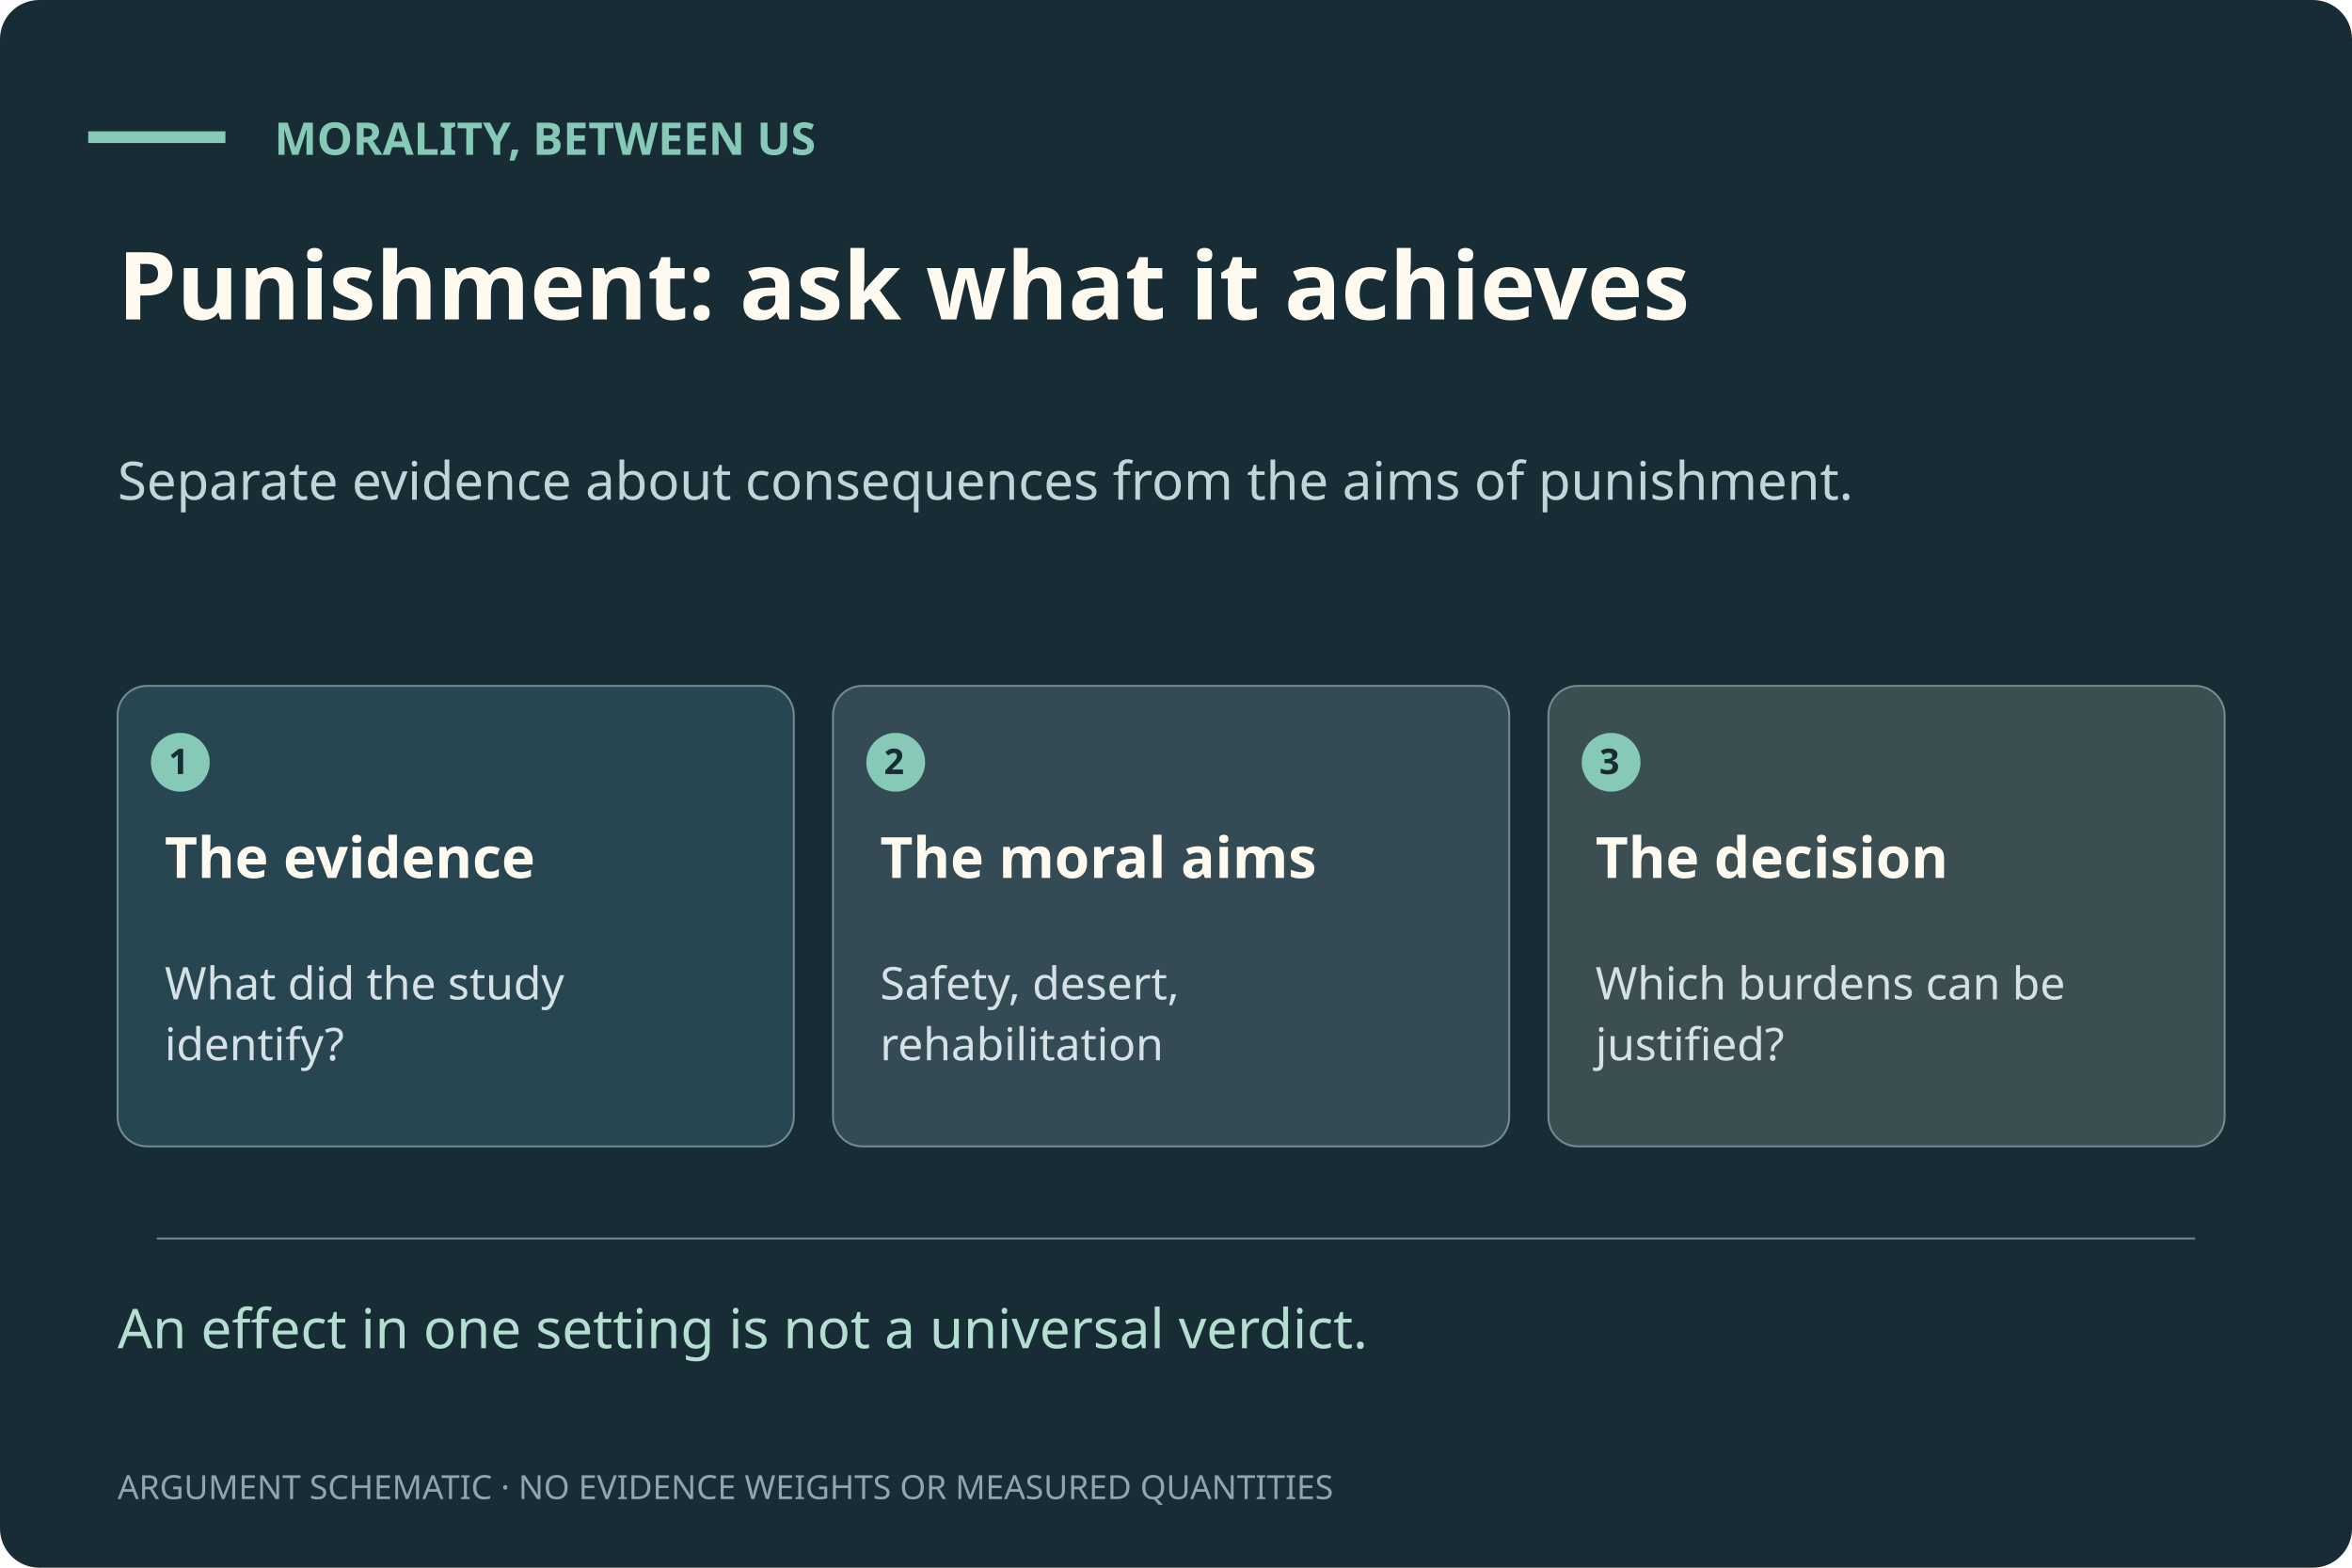
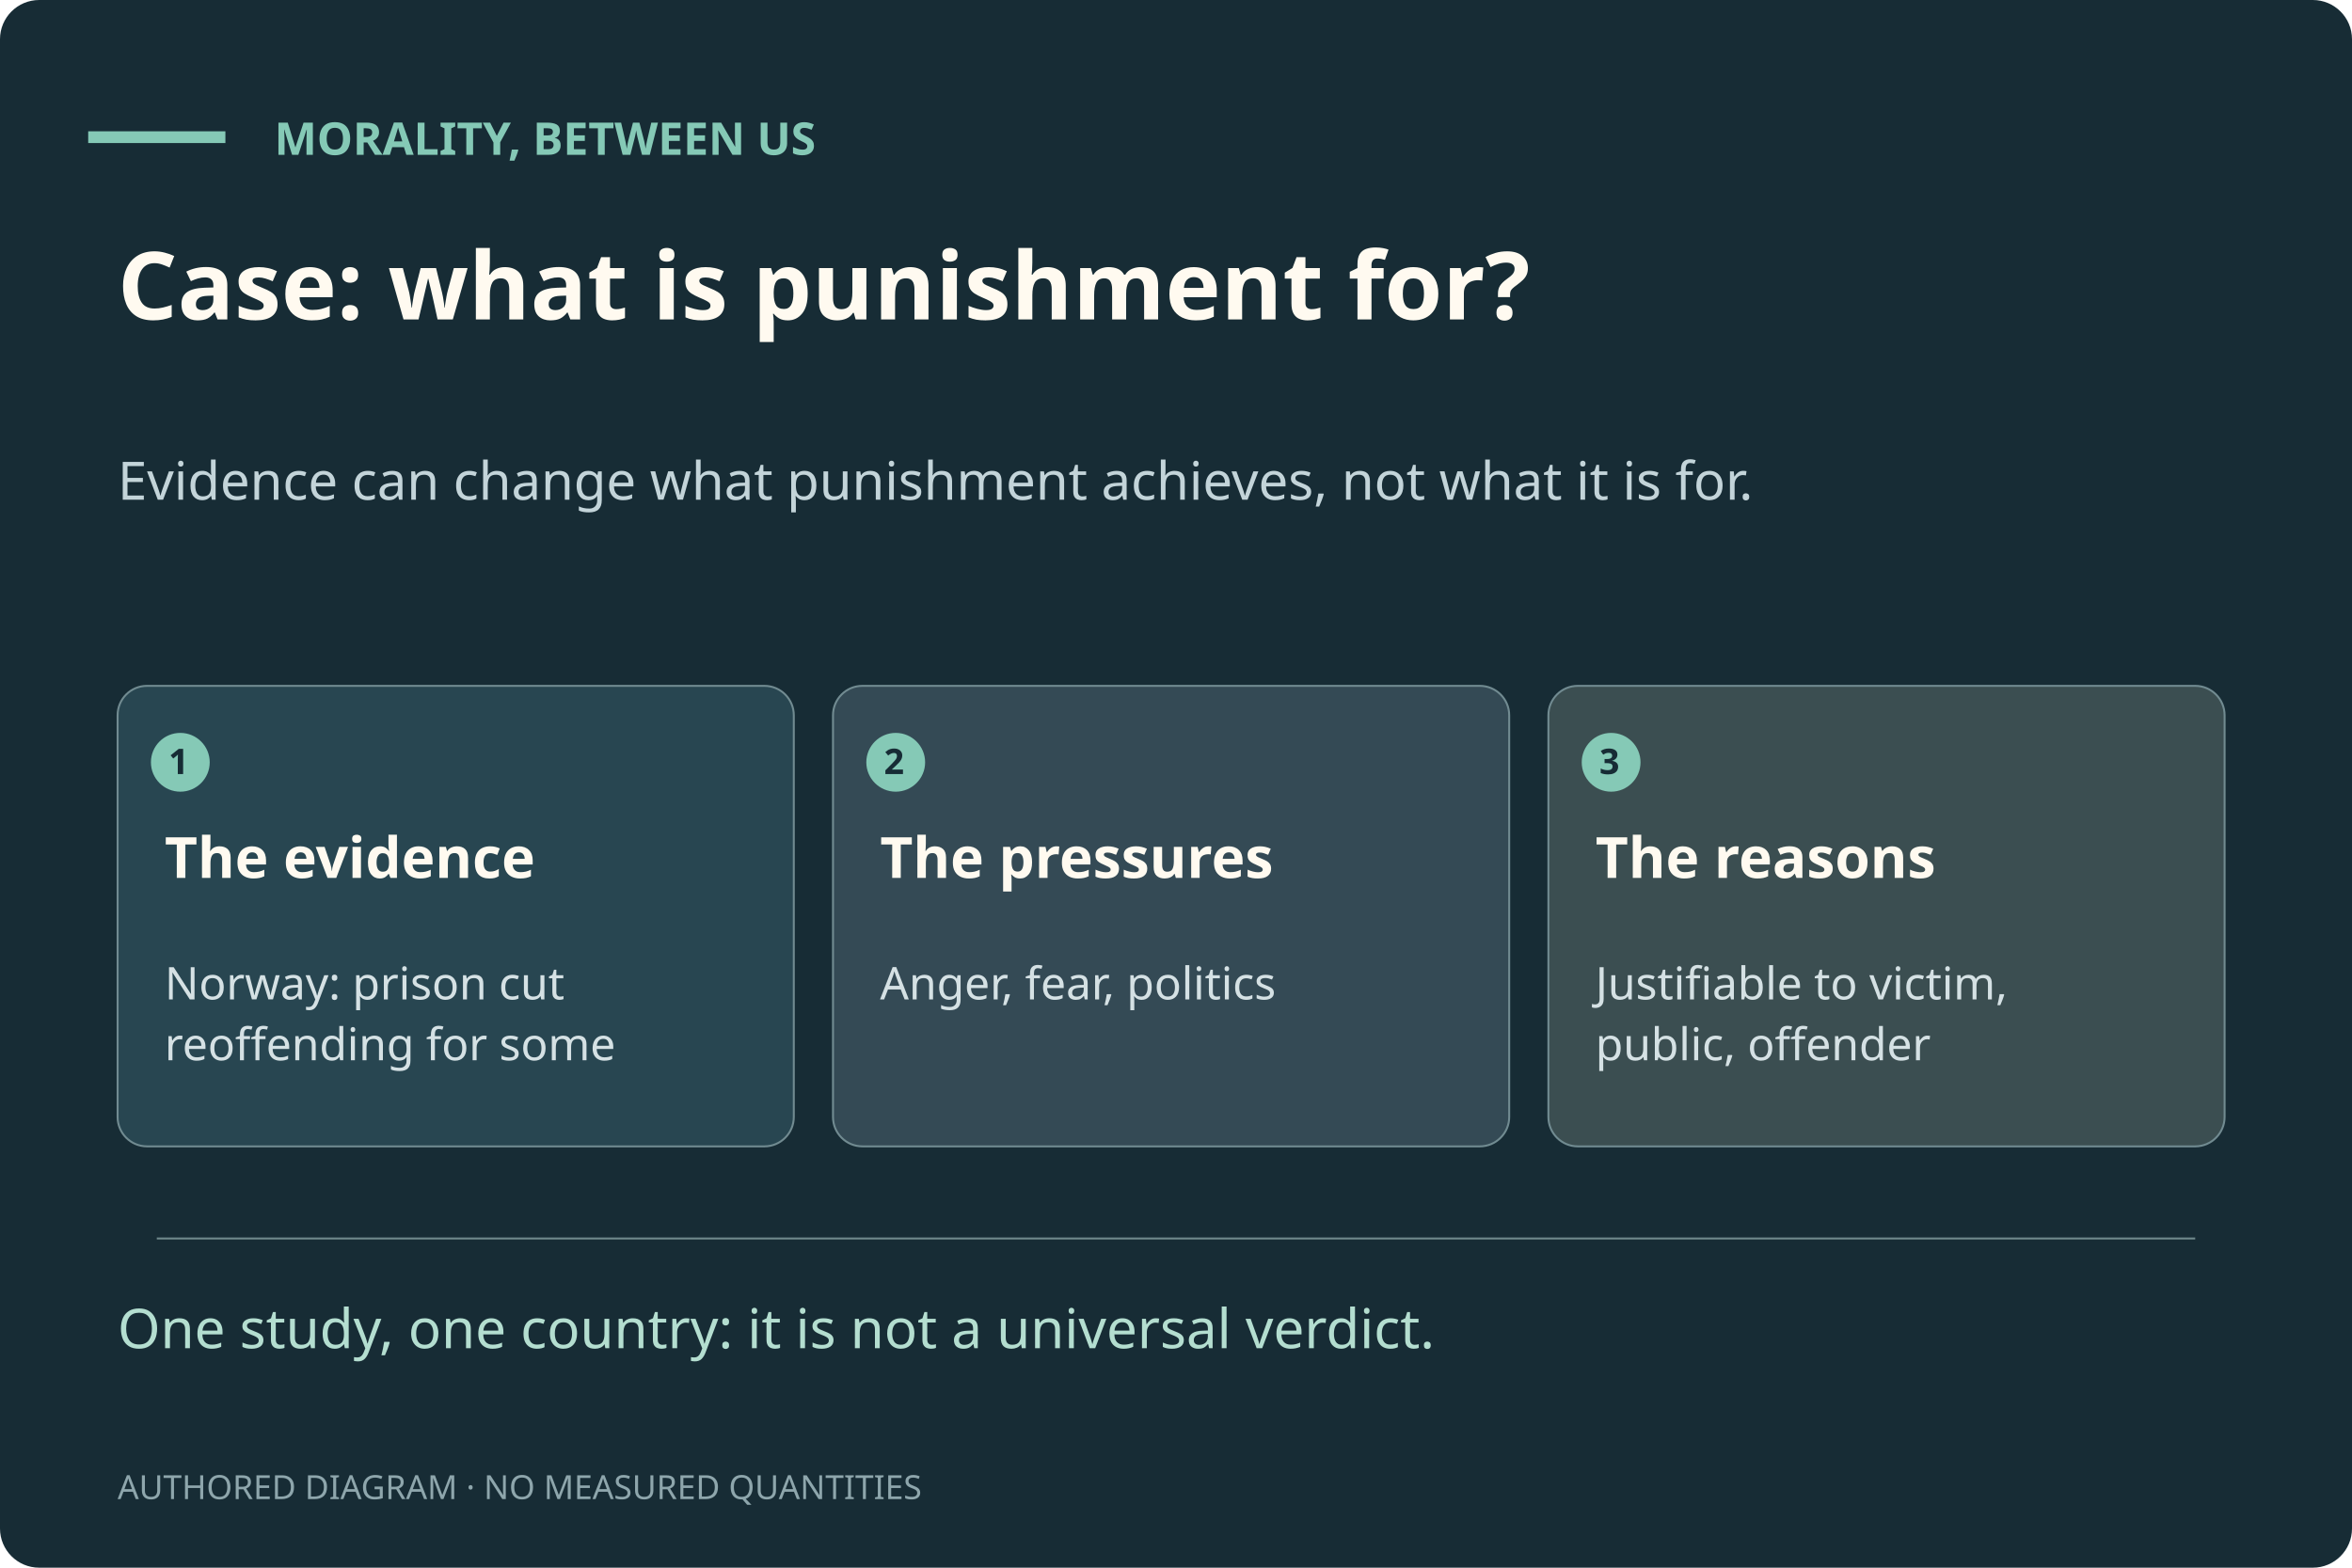
- <svg xmlns="http://www.w3.org/2000/svg" width="1200" height="800" viewBox="0 0 1200 800" role="img" aria-label="Punishment: ask what it achieves">
+ <svg xmlns="http://www.w3.org/2000/svg" width="1200" height="800" viewBox="0 0 1200 800" role="img" aria-label="Case: what is punishment for?">
  <rect width="1200" height="800" rx="20" fill="#172c35" />
  <path d="M45 70h70" stroke="#85c9b6" stroke-width="6" />
  <text x="140" y="79" fill="#85c9b6" font-size="23" font-weight="600" font-family="system-ui,sans-serif">
    <tspan x="140" dy="0">MORALITY, BETWEEN US</tspan>
  </text>
  <text x="60" y="163" fill="#fffaf0" font-size="48" font-weight="600" font-family="system-ui,sans-serif">
-     <tspan x="60" dy="0">Punishment: ask what it achieves</tspan>
+     <tspan x="60" dy="0">Case: what is punishment for?</tspan>
  </text>
  <text x="60" y="255" fill="#c3d4d9" font-size="27" font-weight="400" font-family="system-ui,sans-serif">
-     <tspan x="60" dy="0">Separate evidence about consequences from the aims of punishment.</tspan>
+     <tspan x="60" dy="0">Evidence can change what punishment achieves, not what it is for.</tspan>
  </text>
  <rect x="60" y="350" width="345" height="235" rx="15" fill="#284651" stroke="#718b91" />
  <circle cx="92" cy="389" r="15" fill="#85c9b6" />
  <text x="86" y="395" fill="#172c35" font-size="18" font-weight="700" font-family="system-ui,sans-serif">
    <tspan x="86" dy="0">1</tspan>
  </text>
  <text x="84" y="448" fill="#fffaf0" font-size="29" font-weight="600" font-family="system-ui,sans-serif">
    <tspan x="84" dy="0">The evidence</tspan>
  </text>
  <text x="84" y="510" fill="#d5e1e4" font-size="23" font-weight="400" font-family="system-ui,sans-serif">
-     <tspan x="84" dy="0">What did the study</tspan>
-     <tspan x="84" dy="31.05">identify?</tspan>
+     <tspan x="84" dy="0">Norway: prison cut</tspan>
+     <tspan x="84" dy="31.05">reoffending for some</tspan>
  </text>
  <rect x="425" y="350" width="345" height="235" rx="15" fill="#344a55" stroke="#718b91" />
  <circle cx="457" cy="389" r="15" fill="#85c9b6" />
  <text x="451" y="395" fill="#172c35" font-size="18" font-weight="700" font-family="system-ui,sans-serif">
    <tspan x="451" dy="0">2</tspan>
  </text>
  <text x="449" y="448" fill="#fffaf0" font-size="29" font-weight="600" font-family="system-ui,sans-serif">
-     <tspan x="449" dy="0">The moral aims</tspan>
+     <tspan x="449" dy="0">The pressures</tspan>
  </text>
  <text x="449" y="510" fill="#d5e1e4" font-size="23" font-weight="400" font-family="system-ui,sans-serif">
-     <tspan x="449" dy="0">Safety, desert,</tspan>
-     <tspan x="449" dy="31.05">rehabilitation</tspan>
+     <tspan x="449" dy="0">Anger, fear, politics</tspan>
  </text>
  <rect x="790" y="350" width="345" height="235" rx="15" fill="#3b4e51" stroke="#718b91" />
  <circle cx="822" cy="389" r="15" fill="#85c9b6" />
  <text x="816" y="395" fill="#172c35" font-size="18" font-weight="700" font-family="system-ui,sans-serif">
    <tspan x="816" dy="0">3</tspan>
  </text>
  <text x="814" y="448" fill="#fffaf0" font-size="29" font-weight="600" font-family="system-ui,sans-serif">
-     <tspan x="814" dy="0">The decision</tspan>
+     <tspan x="814" dy="0">The reasons</tspan>
  </text>
  <text x="814" y="510" fill="#d5e1e4" font-size="23" font-weight="400" font-family="system-ui,sans-serif">
-     <tspan x="814" dy="0">Which burdens can be</tspan>
-     <tspan x="814" dy="31.05">justified?</tspan>
+     <tspan x="814" dy="0">Justifiable to victim,</tspan>
+     <tspan x="814" dy="31.05">public, offender</tspan>
  </text>
  <path d="M80 632h1040" stroke="#70898c" />
  <text x="60" y="688" fill="#b4ded0" font-size="28" font-weight="400" font-family="system-ui,sans-serif">
-     <tspan x="60" dy="0">An effect in one setting is not a universal verdict.</tspan>
+     <tspan x="60" dy="0">One study, one country: it is not a universal verdict.</tspan>
  </text>
  <text x="60" y="765" fill="#8ea6ac" font-size="17" font-weight="400" font-family="system-ui,sans-serif">
-     <tspan x="60" dy="0">ARGUMENT SCHEMATIC · NO EVIDENCE WEIGHTS OR MEASURED QUANTITIES</tspan>
+     <tspan x="60" dy="0">AUTHORED DIAGRAM · NO MEASURED QUANTITIES</tspan>
  </text>
</svg>
